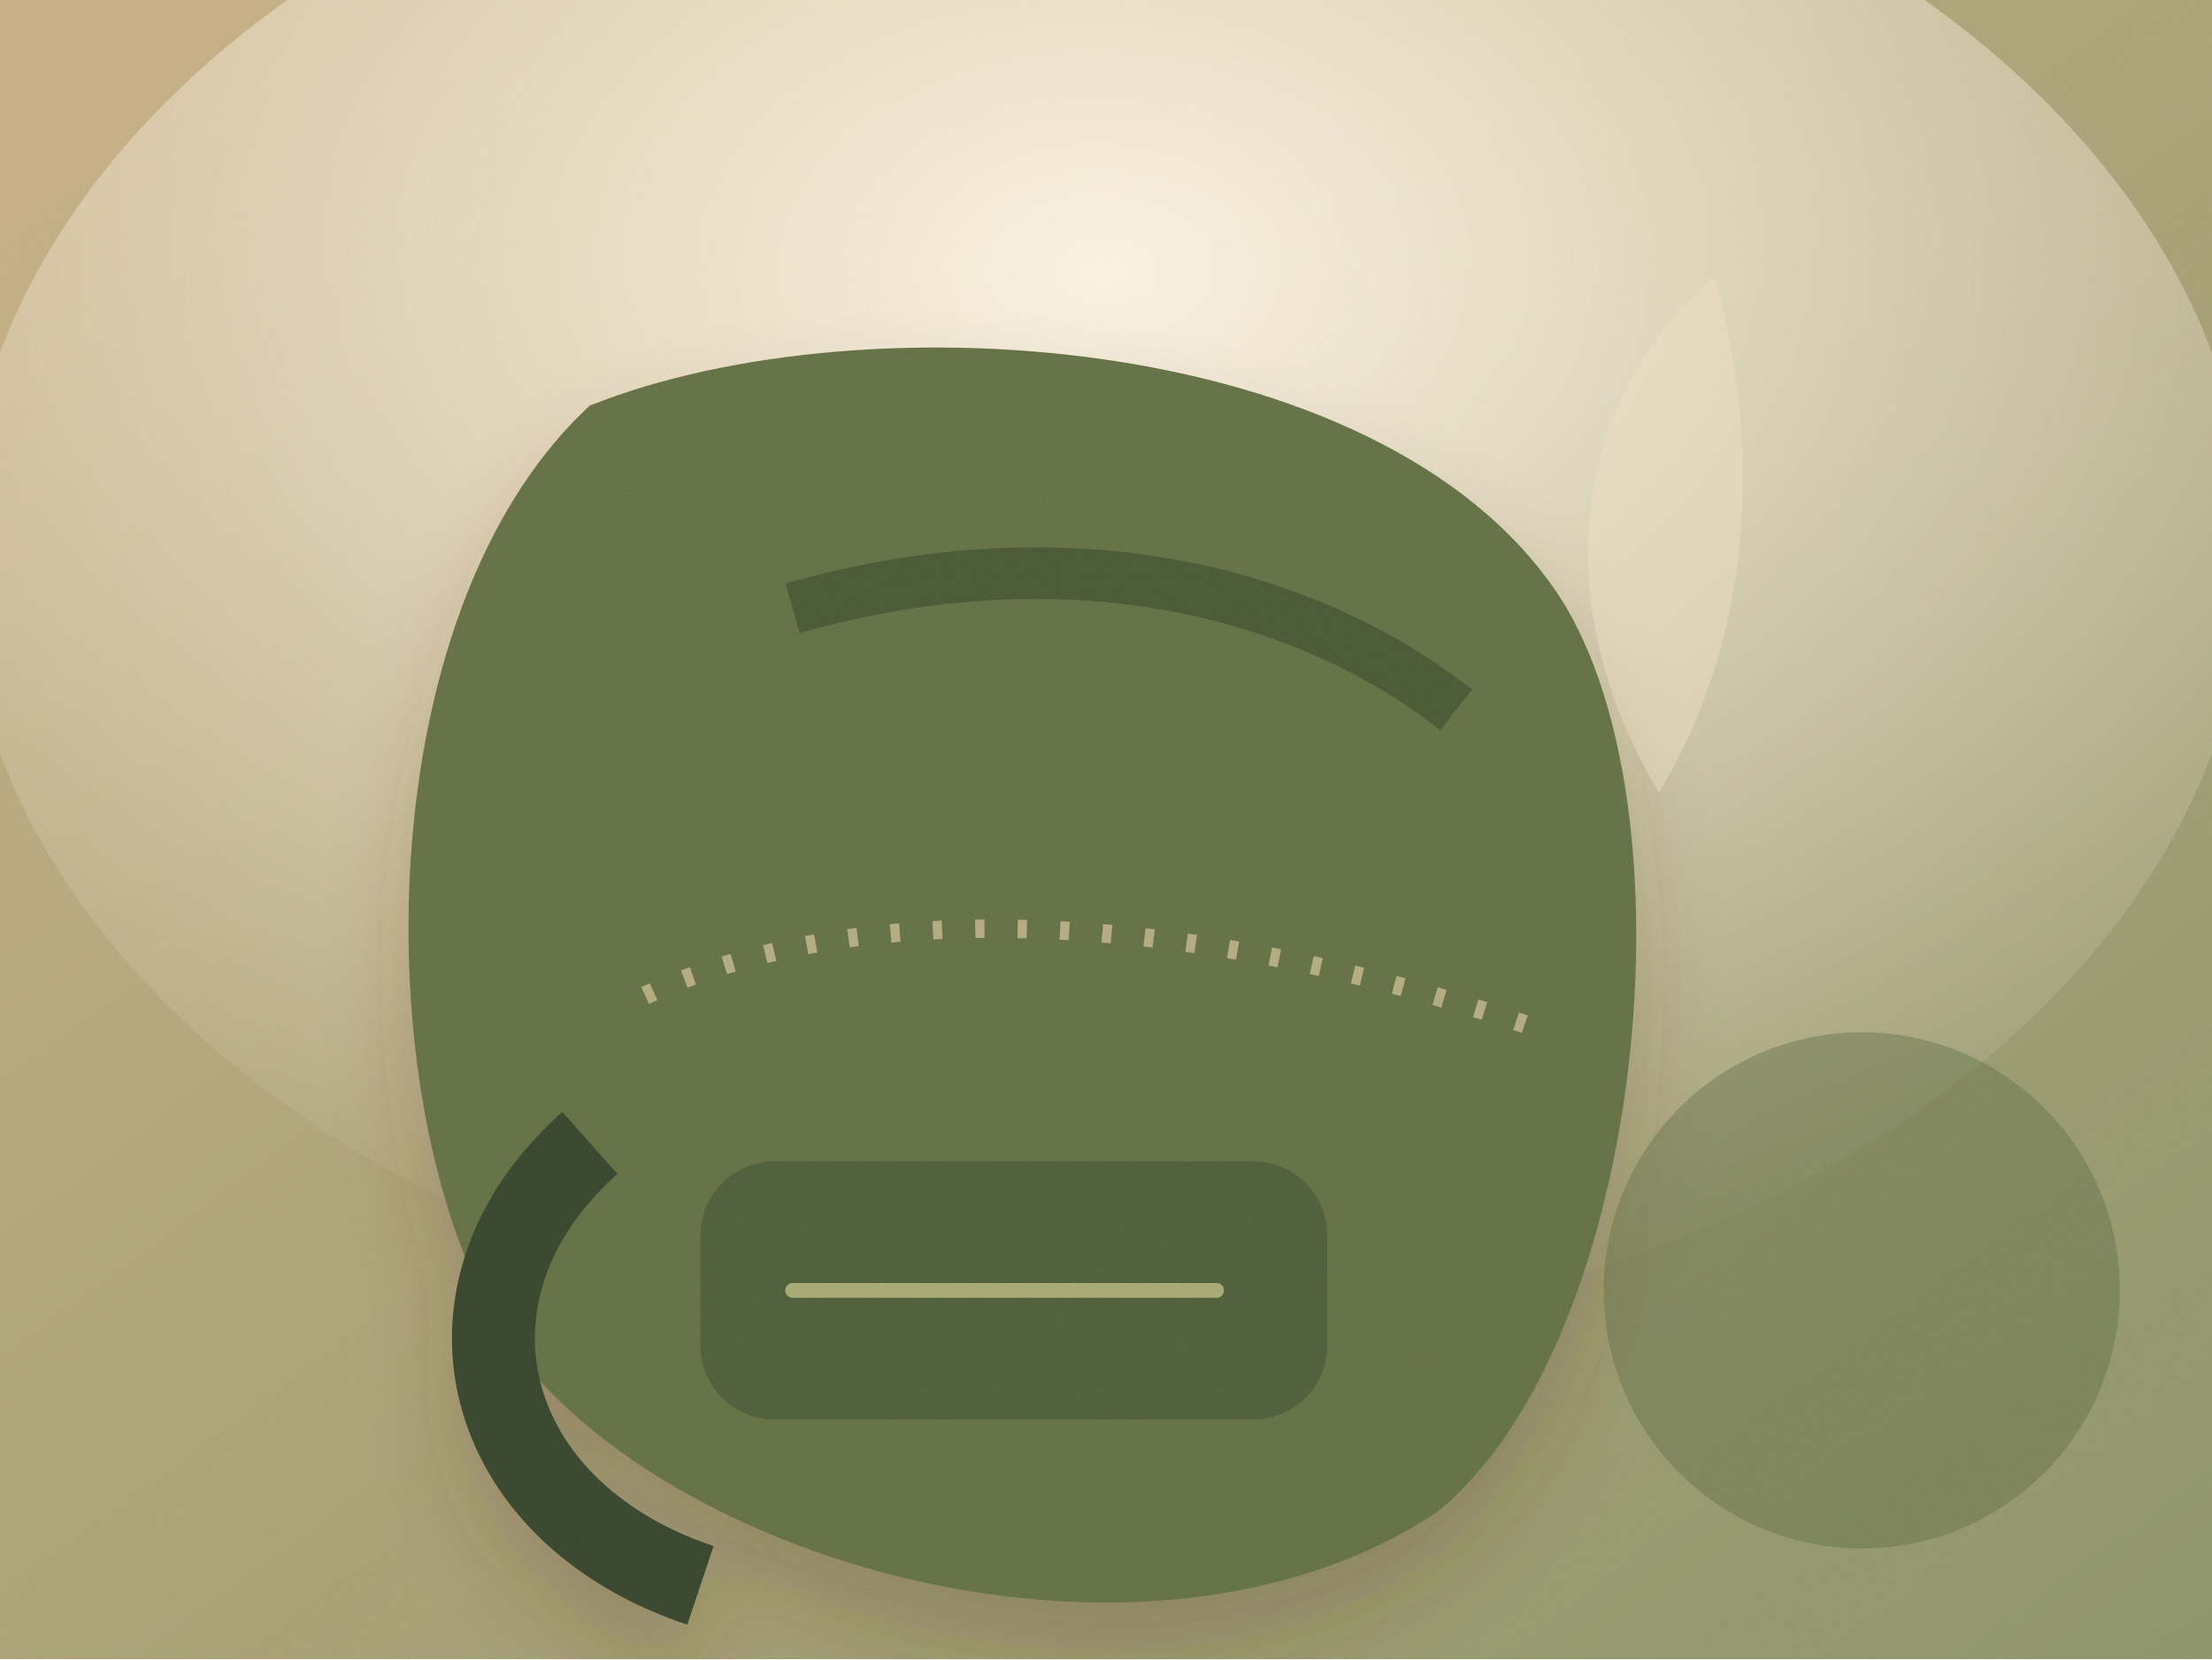
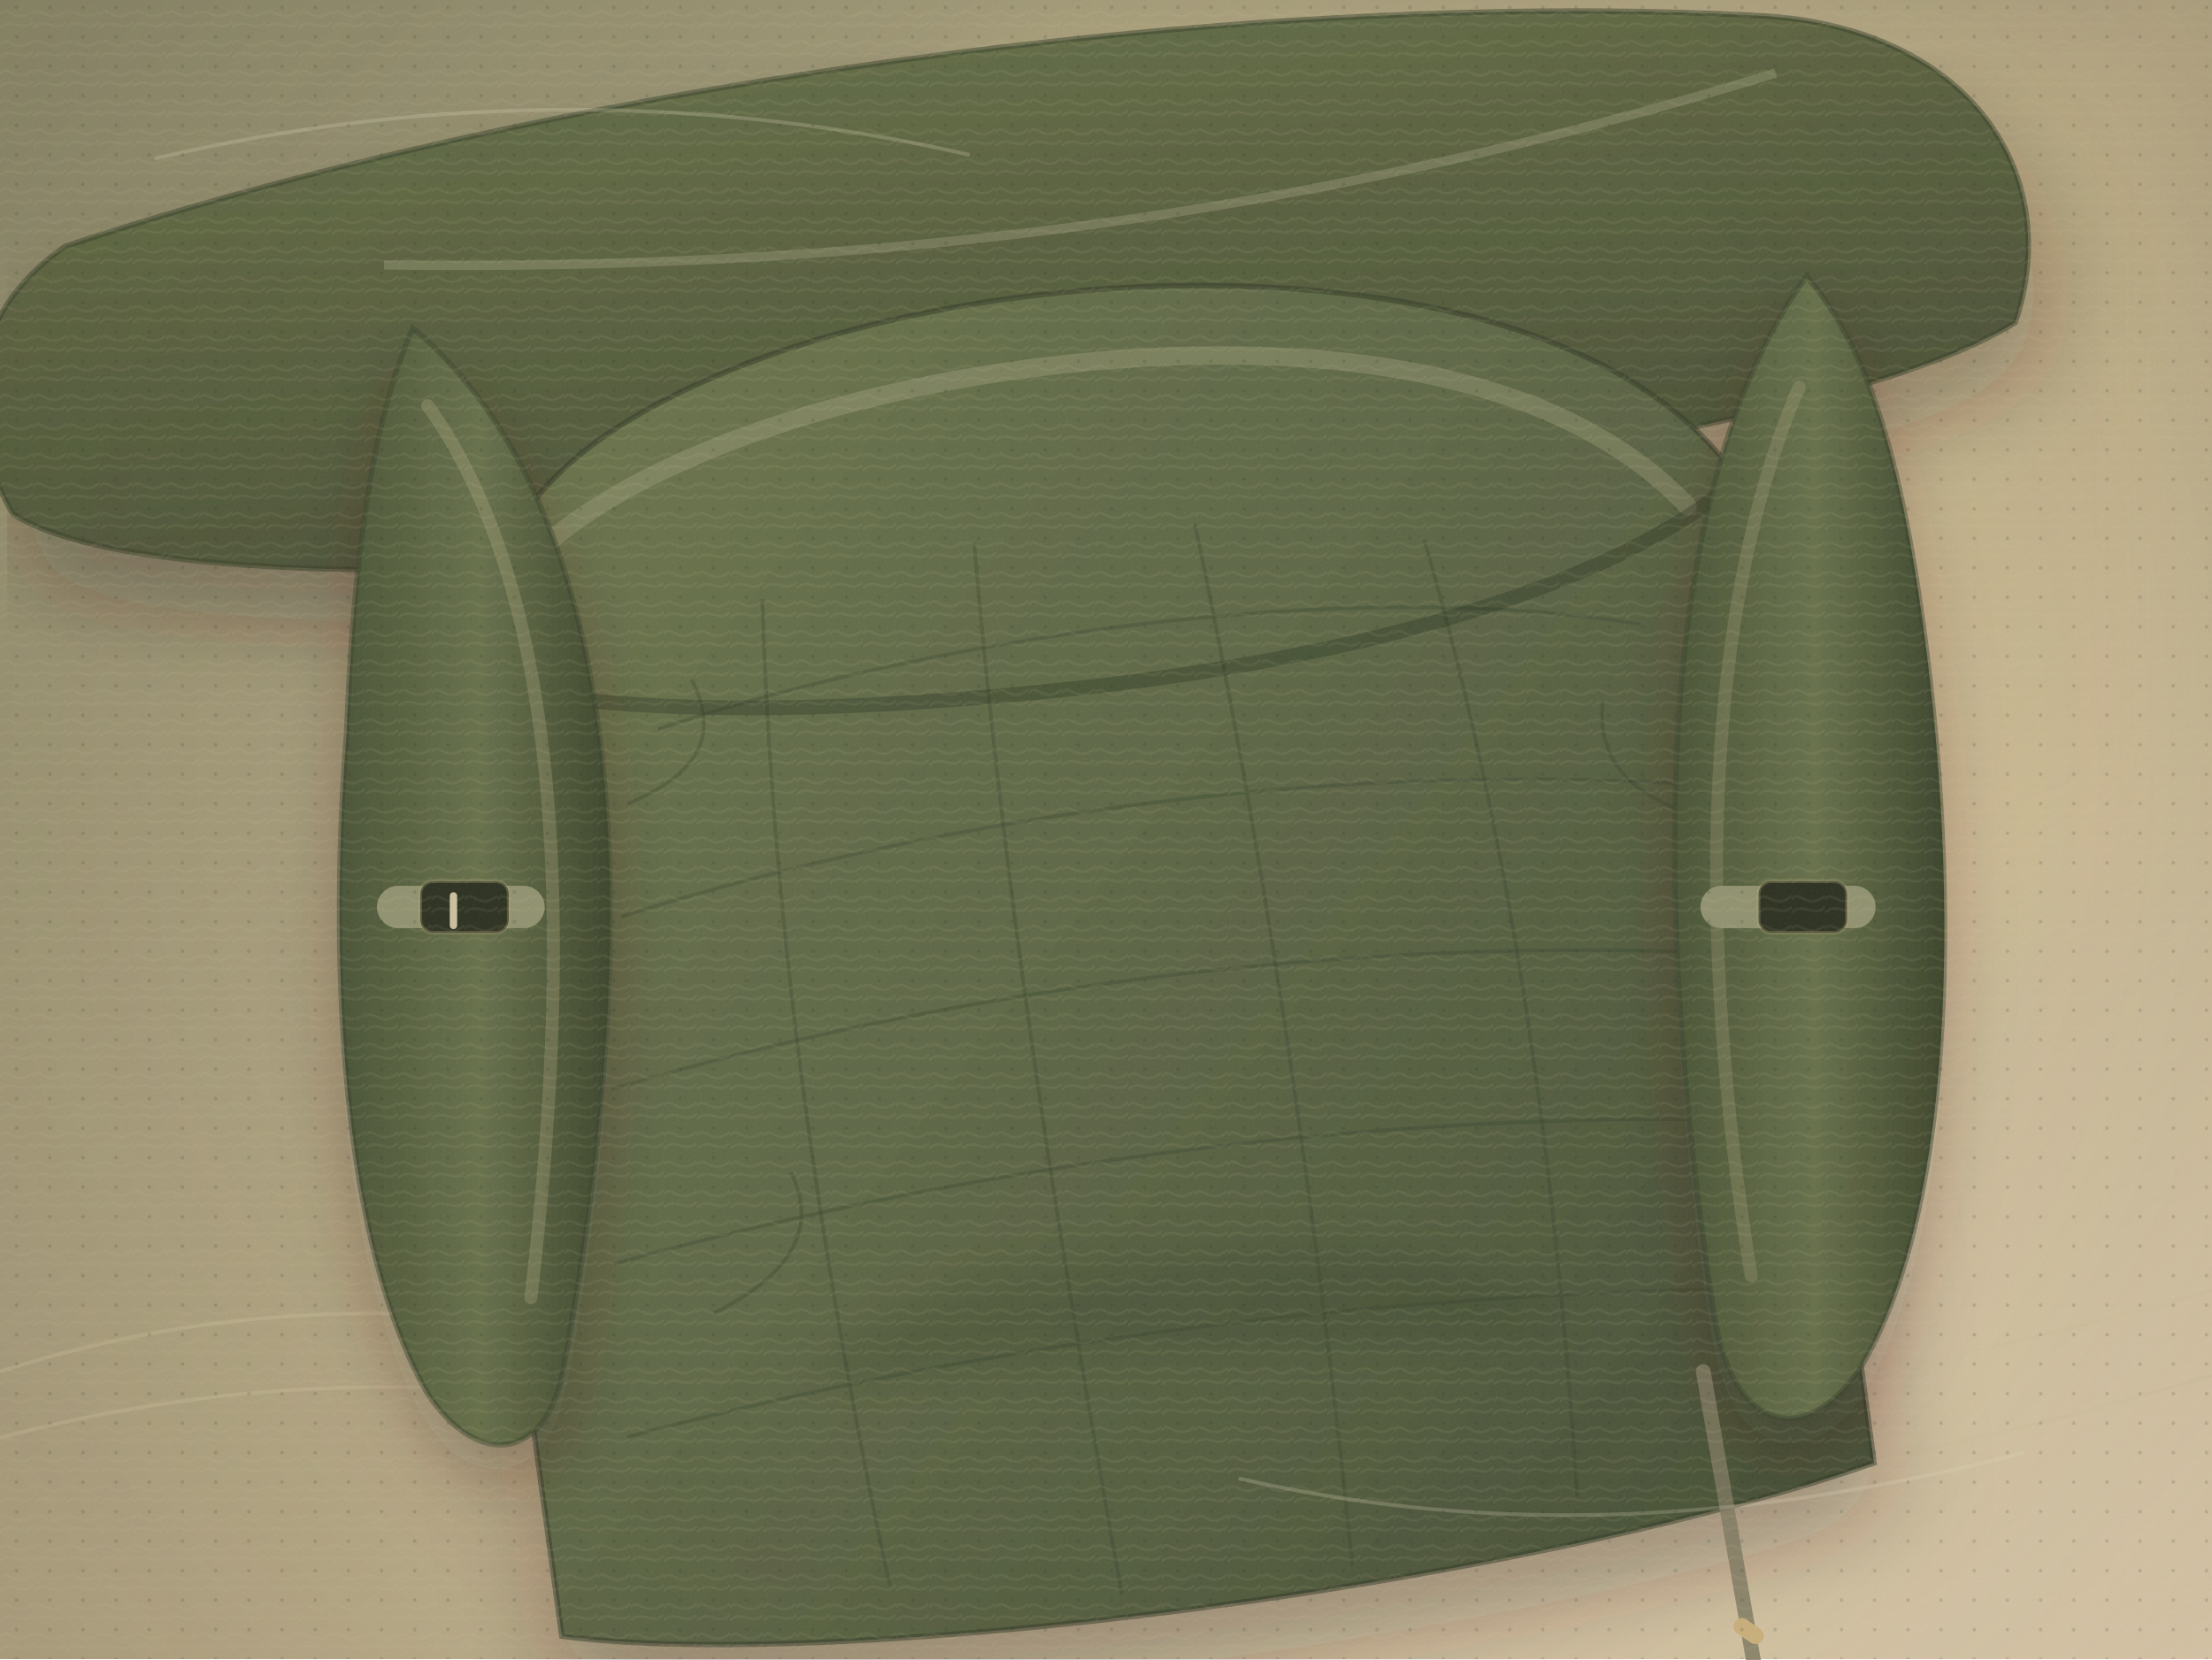
- <svg xmlns="http://www.w3.org/2000/svg" viewBox="0 0 1200 900" role="img">
+ <svg xmlns="http://www.w3.org/2000/svg" viewBox="0 0 1200 900" role="img" aria-labelledby="art-title art-desc">
  <defs>
-     <linearGradient id="bg" x1="0" y1="0" x2="1" y2="1">
-       <stop stop-color="#c9b187" />
-       <stop offset="1" stop-color="#8e956a" />
+     <linearGradient id="bg" x1="0" y1="0" x2=".72" y2="1">
+       <stop offset="0" stop-color="#9e9575" />
+       <stop offset="1" stop-color="#e2d0b0" />
    </linearGradient>
-     <radialGradient id="glow" cx="50%" cy="32%" r="70%">
-       <stop stop-color="#fff7e8" stop-opacity=".95" />
-       <stop offset="1" stop-color="#fff7e8" stop-opacity="0" />
+     <radialGradient id="light" gradientUnits="userSpaceOnUse" cx="880" cy="180" r="720">
+       <stop offset="0" stop-color="#fff7e7" stop-opacity=".82" />
+       <stop offset=".52" stop-color="#fff5e3" stop-opacity=".22" />
+       <stop offset="1" stop-color="#fff5e3" stop-opacity="0" />
    </radialGradient>
-     <filter id="soft">
-       <feGaussianBlur stdDeviation="22" />
-     </filter>
-     <filter id="shadow">
-       <feDropShadow dx="0" dy="26" stdDeviation="22" flood-color="#5b3c25" flood-opacity=".23" />
-     </filter>
-     <filter id="grain">
-       <feTurbulence type="fractalNoise" baseFrequency=".75" numOctaves="2" stitchTiles="stitch" />
+     <radialGradient id="vignette" gradientUnits="userSpaceOnUse" cx="600" cy="410" r="760">
+       <stop offset=".55" stop-color="#2d2117" stop-opacity="0" />
+       <stop offset="1" stop-color="#2d2117" stop-opacity=".24" />
+     </radialGradient>
+     <filter id="grain" x="0" y="0" width="100%" height="100%">
+       <feTurbulence type="fractalNoise" baseFrequency=".72" numOctaves="2" seed="7" stitchTiles="stitch" />
      <feColorMatrix type="saturate" values="0" />
      <feComponentTransfer>
-         <feFuncA type="table" tableValues="0 .09" />
+         <feFuncA type="table" tableValues="0 .11" />
      </feComponentTransfer>
    </filter>
+     <filter id="soft" x="-50%" y="-50%" width="200%" height="200%">
+       <feGaussianBlur stdDeviation="28" />
+     </filter>
+     <filter id="soft-s" x="-40%" y="-40%" width="180%" height="180%">
+       <feGaussianBlur stdDeviation="11" />
+     </filter>
+     <filter id="shadow" x="-30%" y="-30%" width="170%" height="180%">
+       <feDropShadow dx="0" dy="18" stdDeviation="18" flood-color="#3c2a1d" flood-opacity=".26" />
+     </filter>
+     <filter id="shadow-lg" x="-40%" y="-40%" width="190%" height="200%">
+       <feDropShadow dx="0" dy="28" stdDeviation="26" flood-color="#312116" flood-opacity=".3" />
+     </filter>
+     <filter id="glow" x="-60%" y="-60%" width="220%" height="220%">
+       <feGaussianBlur stdDeviation="30" />
+     </filter>
+     <linearGradient id="harnessBg" x1="0" y1="0" x2="1" y2="1">
+       <stop stop-color="#8a8767" />
+       <stop offset=".55" stop-color="#b8aa87" />
+       <stop offset="1" stop-color="#e4d2b2" />
+     </linearGradient>
+     <linearGradient id="packBack" x1="0" y1="0" x2="0" y2="1">
+       <stop stop-color="#626a45" />
+       <stop offset="1" stop-color="#4d5438" />
+     </linearGradient>
+     <linearGradient id="meshPanel" x1="0" y1="0" x2="1" y2="1">
+       <stop stop-color="#6d764e" />
+       <stop offset=".6" stop-color="#596243" />
+       <stop offset="1" stop-color="#475036" />
+     </linearGradient>
+     <linearGradient id="strap" x1="0" y1="0" x2="1" y2="0">
+       <stop stop-color="#4b5537" />
+       <stop offset=".52" stop-color="#67704b" />
+       <stop offset="1" stop-color="#3e472d" />
+     </linearGradient>
+     <pattern id="mesh" width="18" height="16" patternUnits="userSpaceOnUse">
+       <path d="M0 8 C4 2 8 14 18 6 M0 15 C7 9 12 18 18 12" stroke="#d2c9a3" stroke-opacity=".14" stroke-width="1.4" fill="none" />
+       <circle cx="9" cy="4" r="1" fill="#27301e" opacity=".25" />
+     </pattern>
  </defs>
  <rect width="1200" height="900" fill="url(#bg)" />
-   <ellipse cx="600" cy="300" rx="620" ry="430" fill="url(#glow)" />
-   <g transform="translate(80,120)">
-     <g filter="url(#shadow)">
-       <path d="M240 100 C390 40 680 60 770 210 C840 330 810 610 700 700 C550 800 300 735 205 620 C120 515 110 220 240 100Z" fill="#657245" />
-       <path d="M350 210 C490 170 620 195 710 265" stroke="#465432" stroke-width="28" fill="none" opacity=".8" />
-       <path d="M270 420 C400 360 590 380 760 440" stroke="#d6c59a" stroke-width="10" fill="none" stroke-dasharray="5 18" opacity=".7" />
-       <rect x="300" y="510" width="340" height="140" rx="40" fill="#51613b" />
-       <path d="M350 580 H580" stroke="#a8aa74" stroke-width="8" stroke-linecap="round" />
-       <path d="M240 500 C150 580 180 700 300 740" stroke="#39462d" stroke-width="45" fill="none" />
+   <rect width="1200" height="900" fill="url(#light)" />
+   <rect width="1200" height="900" fill="url(#harnessBg)" />
+   <ellipse cx="900" cy="210" rx="440" ry="330" fill="#e9ce96" opacity=".17" filter="url(#glow)" />
+   <g opacity=".35" fill="none" stroke="#d0c49f" stroke-width="2">
+     <path d="M0 744 C168 690 320 714 476 752 C674 800 916 780 1200 700" />
+     <path d="M0 780 C186 730 354 756 524 794 C734 840 962 818 1200 746" />
+   </g>
+   <g transform="rotate(-8 600 430)" filter="url(#shadow-lg)">
+     <path d="M82 58 C342 10 722 6 1010 62 C1122 84 1162 170 1124 246 C1040 284 800 288 570 282 C340 276 96 250 34 198 C12 146 22 88 82 58Z" fill="url(#packBack)" stroke="#39432b" stroke-opacity=".5" stroke-width="3" />
+     <path d="M306 240 C356 176 518 142 684 164 C832 184 934 240 966 316 L962 848 C760 888 388 882 244 842 L246 314 C258 284 276 258 306 240Z" fill="url(#meshPanel)" stroke="#323b26" stroke-opacity=".5" stroke-width="3" />
+     <path d="M288 280 C336 222 482 188 638 198 C786 208 886 252 934 320" fill="none" stroke="#d2c9a4" stroke-opacity=".22" stroke-width="10" stroke-linecap="round" />
+     <g fill="none" stroke="#34412c" stroke-opacity=".3" stroke-width="2">
+       <path d="M364 362 C540 330 762 336 900 380 M330 460 C520 428 742 432 926 472 M312 552 C510 522 740 526 946 568 M300 646 C510 618 744 622 954 660 M294 740 C504 714 740 720 960 752" />
+       <path d="M430 300 C412 464 410 650 424 840 M548 286 C538 470 540 660 548 862 M668 292 C680 464 682 656 674 864 M790 318 C814 484 814 654 800 844" />
+       <path d="M342 400 C386 388 396 368 386 338 M914 486 C880 470 866 448 874 418 M350 680 C398 664 412 640 402 610" />
    </g>
+     <path d="M246 314 C324 350 454 368 602 372 C762 376 894 354 962 310" fill="none" stroke="#202a1a" stroke-opacity=".3" stroke-width="8" />
+     <path d="M400 724 C426 690 512 672 602 678 C714 684 786 714 808 754" fill="#313c27" opacity=".22" filter="url(#soft-s)" />
+     <path d="M252 92 C512 132 752 136 1014 94" fill="none" stroke="#efe6ca" stroke-opacity=".18" stroke-width="5" />
  </g>
-   <path d="M930 150 C850 220 840 330 900 430 C960 330 950 220 930 150Z" fill="#efe1c4" opacity=".45" />
-   <circle cx="1010" cy="700" r="140" fill="#5b6842" opacity=".4" />
-   <rect width="1200" height="900" filter="url(#grain)" opacity=".5" />
+   <g filter="url(#shadow)">
+     <path d="M224 178 C336 272 354 482 306 740 C298 792 260 798 232 756 C186 676 178 528 188 398 C192 300 202 228 224 178Z" fill="url(#strap)" stroke="#39432c" stroke-opacity=".45" stroke-width="3" />
+     <path d="M232 220 C300 314 314 482 288 704" fill="none" stroke="#d4c59b" stroke-opacity=".22" stroke-width="7" stroke-linecap="round" />
+     <path d="M216 492 H284" stroke="#91926f" stroke-width="23" stroke-linecap="round" />
+     <rect x="228" y="478" width="48" height="28" rx="7" fill="#2e3222" stroke="#b3a477" stroke-opacity=".3" stroke-width="2" />
+     <path d="M246 486 V502" stroke="#cabf9d" stroke-width="4" stroke-linecap="round" />
+     <path d="M980 150 C902 256 892 466 930 714 C940 776 978 786 1008 744 C1064 654 1062 468 1042 330 C1028 232 1008 182 980 150Z" fill="url(#strap)" stroke="#39432c" stroke-opacity=".45" stroke-width="3" />
+     <path d="M976 210 C924 330 920 508 950 692" fill="none" stroke="#d4c59b" stroke-opacity=".18" stroke-width="7" stroke-linecap="round" />
+     <path d="M934 492 H1006" stroke="#91926f" stroke-width="23" stroke-linecap="round" />
+     <rect x="954" y="478" width="48" height="28" rx="7" fill="#2e3222" stroke="#b3a477" stroke-opacity=".3" stroke-width="2" />
+   </g>
+   <g transform="translate(924,744) rotate(8)" opacity=".8">
+     <path d="M0 0 L58 180" stroke="#7f7b62" stroke-width="8" stroke-linecap="round" />
+     <path d="M40 134 L48 138" stroke="#d0b077" stroke-width="9" stroke-linecap="round" />
+   </g>
+   <g stroke="#e7e0c6" stroke-width="2" opacity=".23" fill="none">
+     <path d="M84 86 C236 50 386 52 526 84 M672 802 C812 834 952 826 1098 788" />
+   </g>
+   <rect width="1200" height="900" fill="url(#mesh)" opacity=".6" />
+   <rect width="1200" height="900" fill="url(#vignette)" opacity="0.4" />
+   <rect width="1200" height="900" filter="url(#grain)" opacity="0.47" />
</svg>
